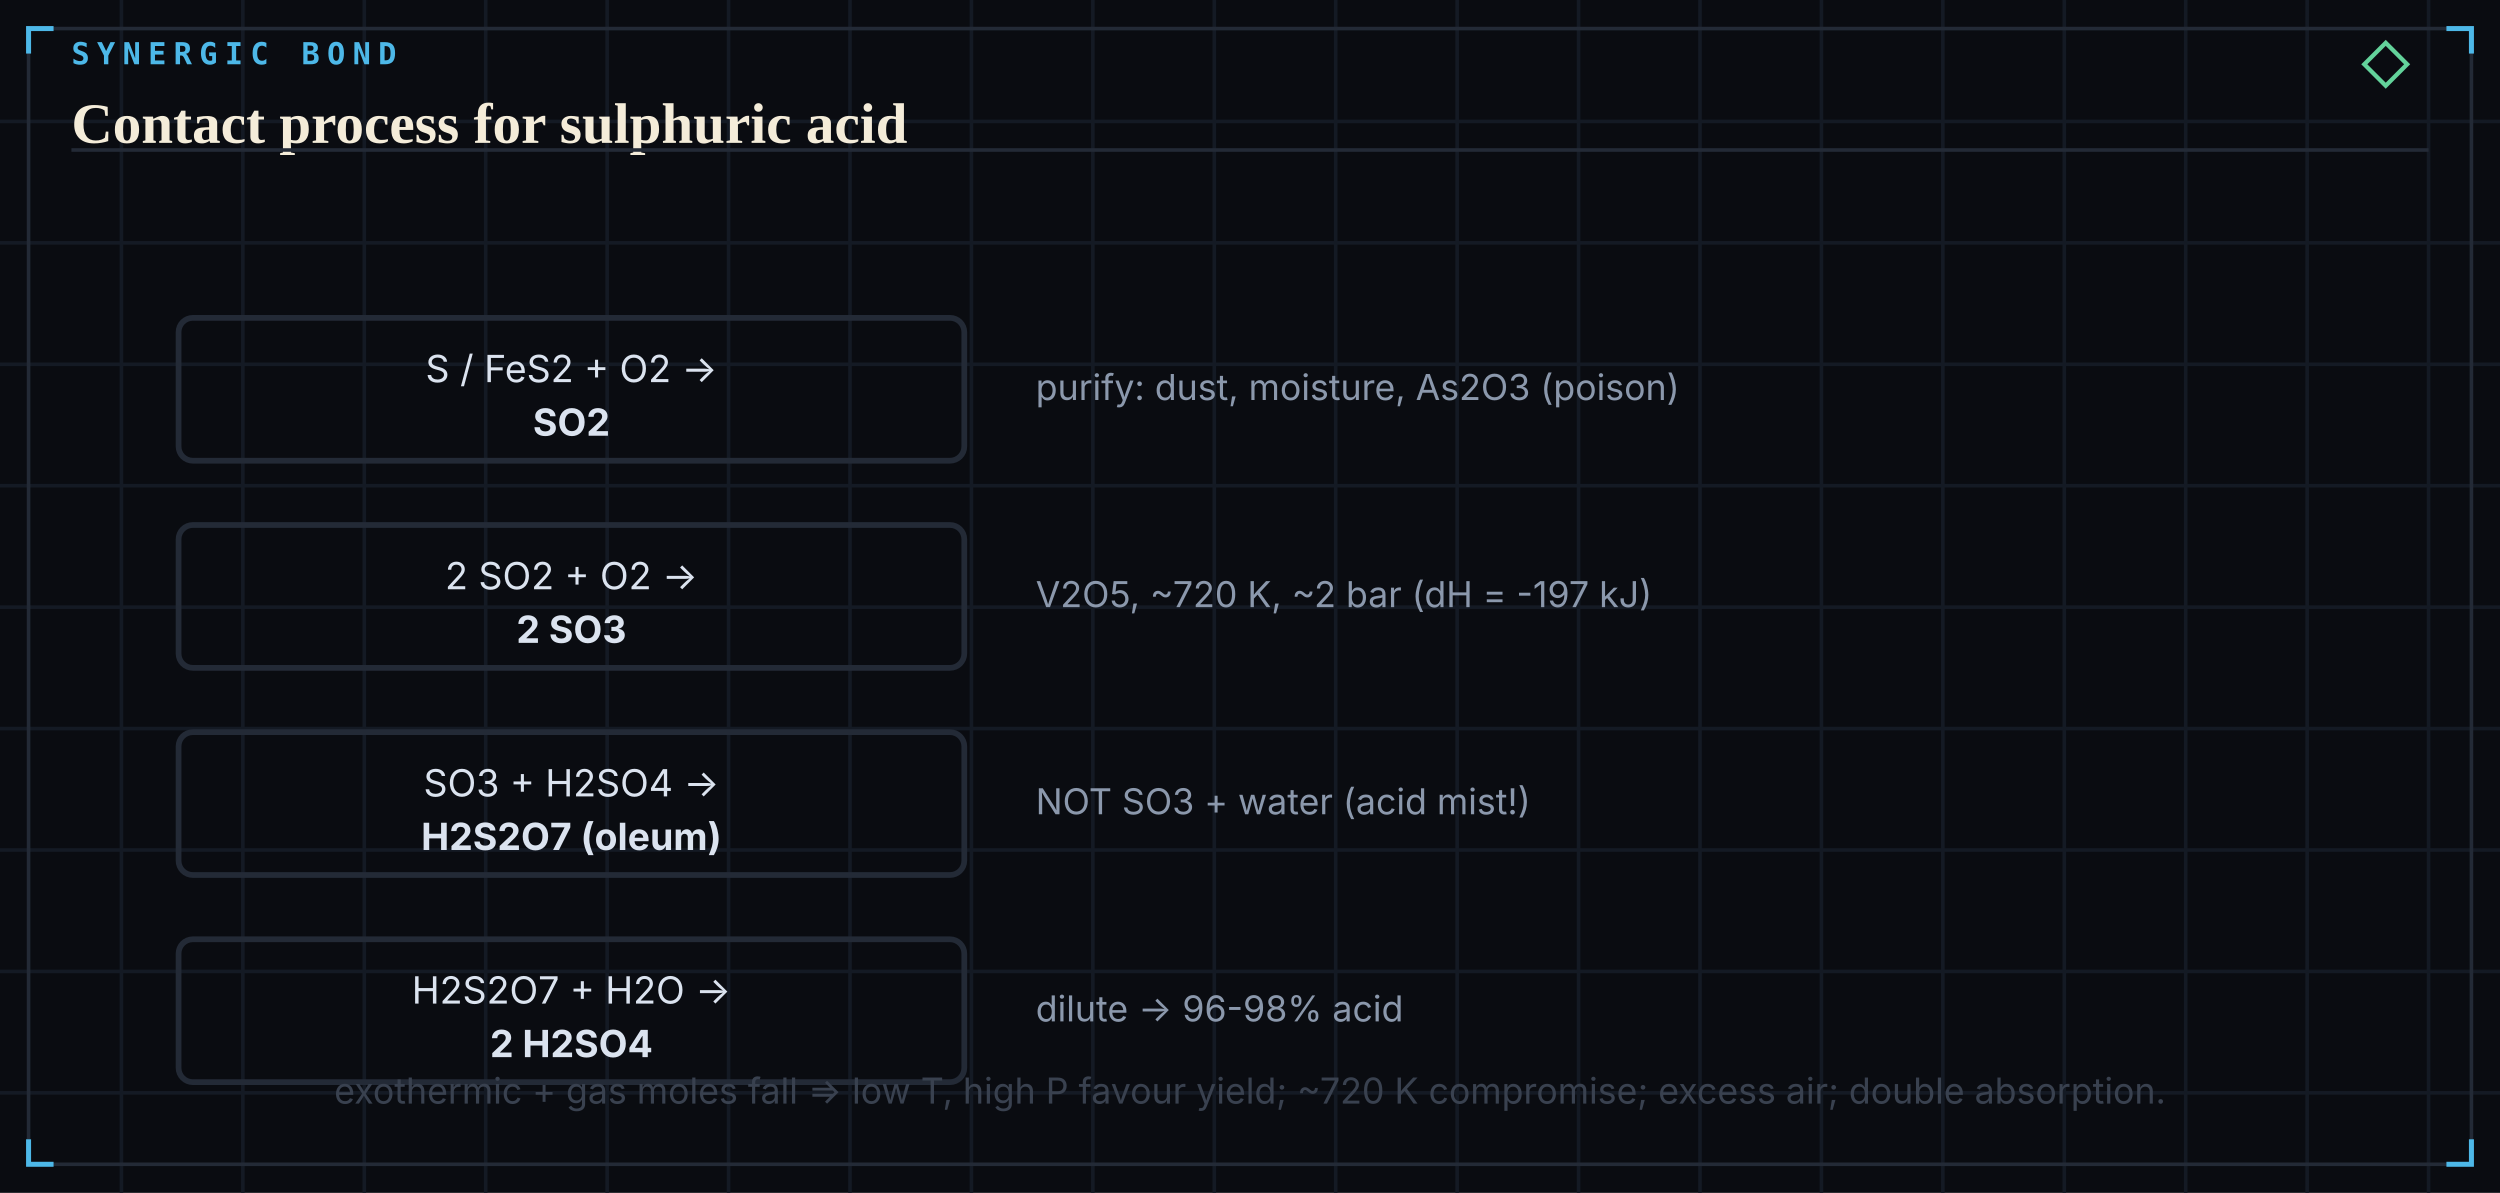
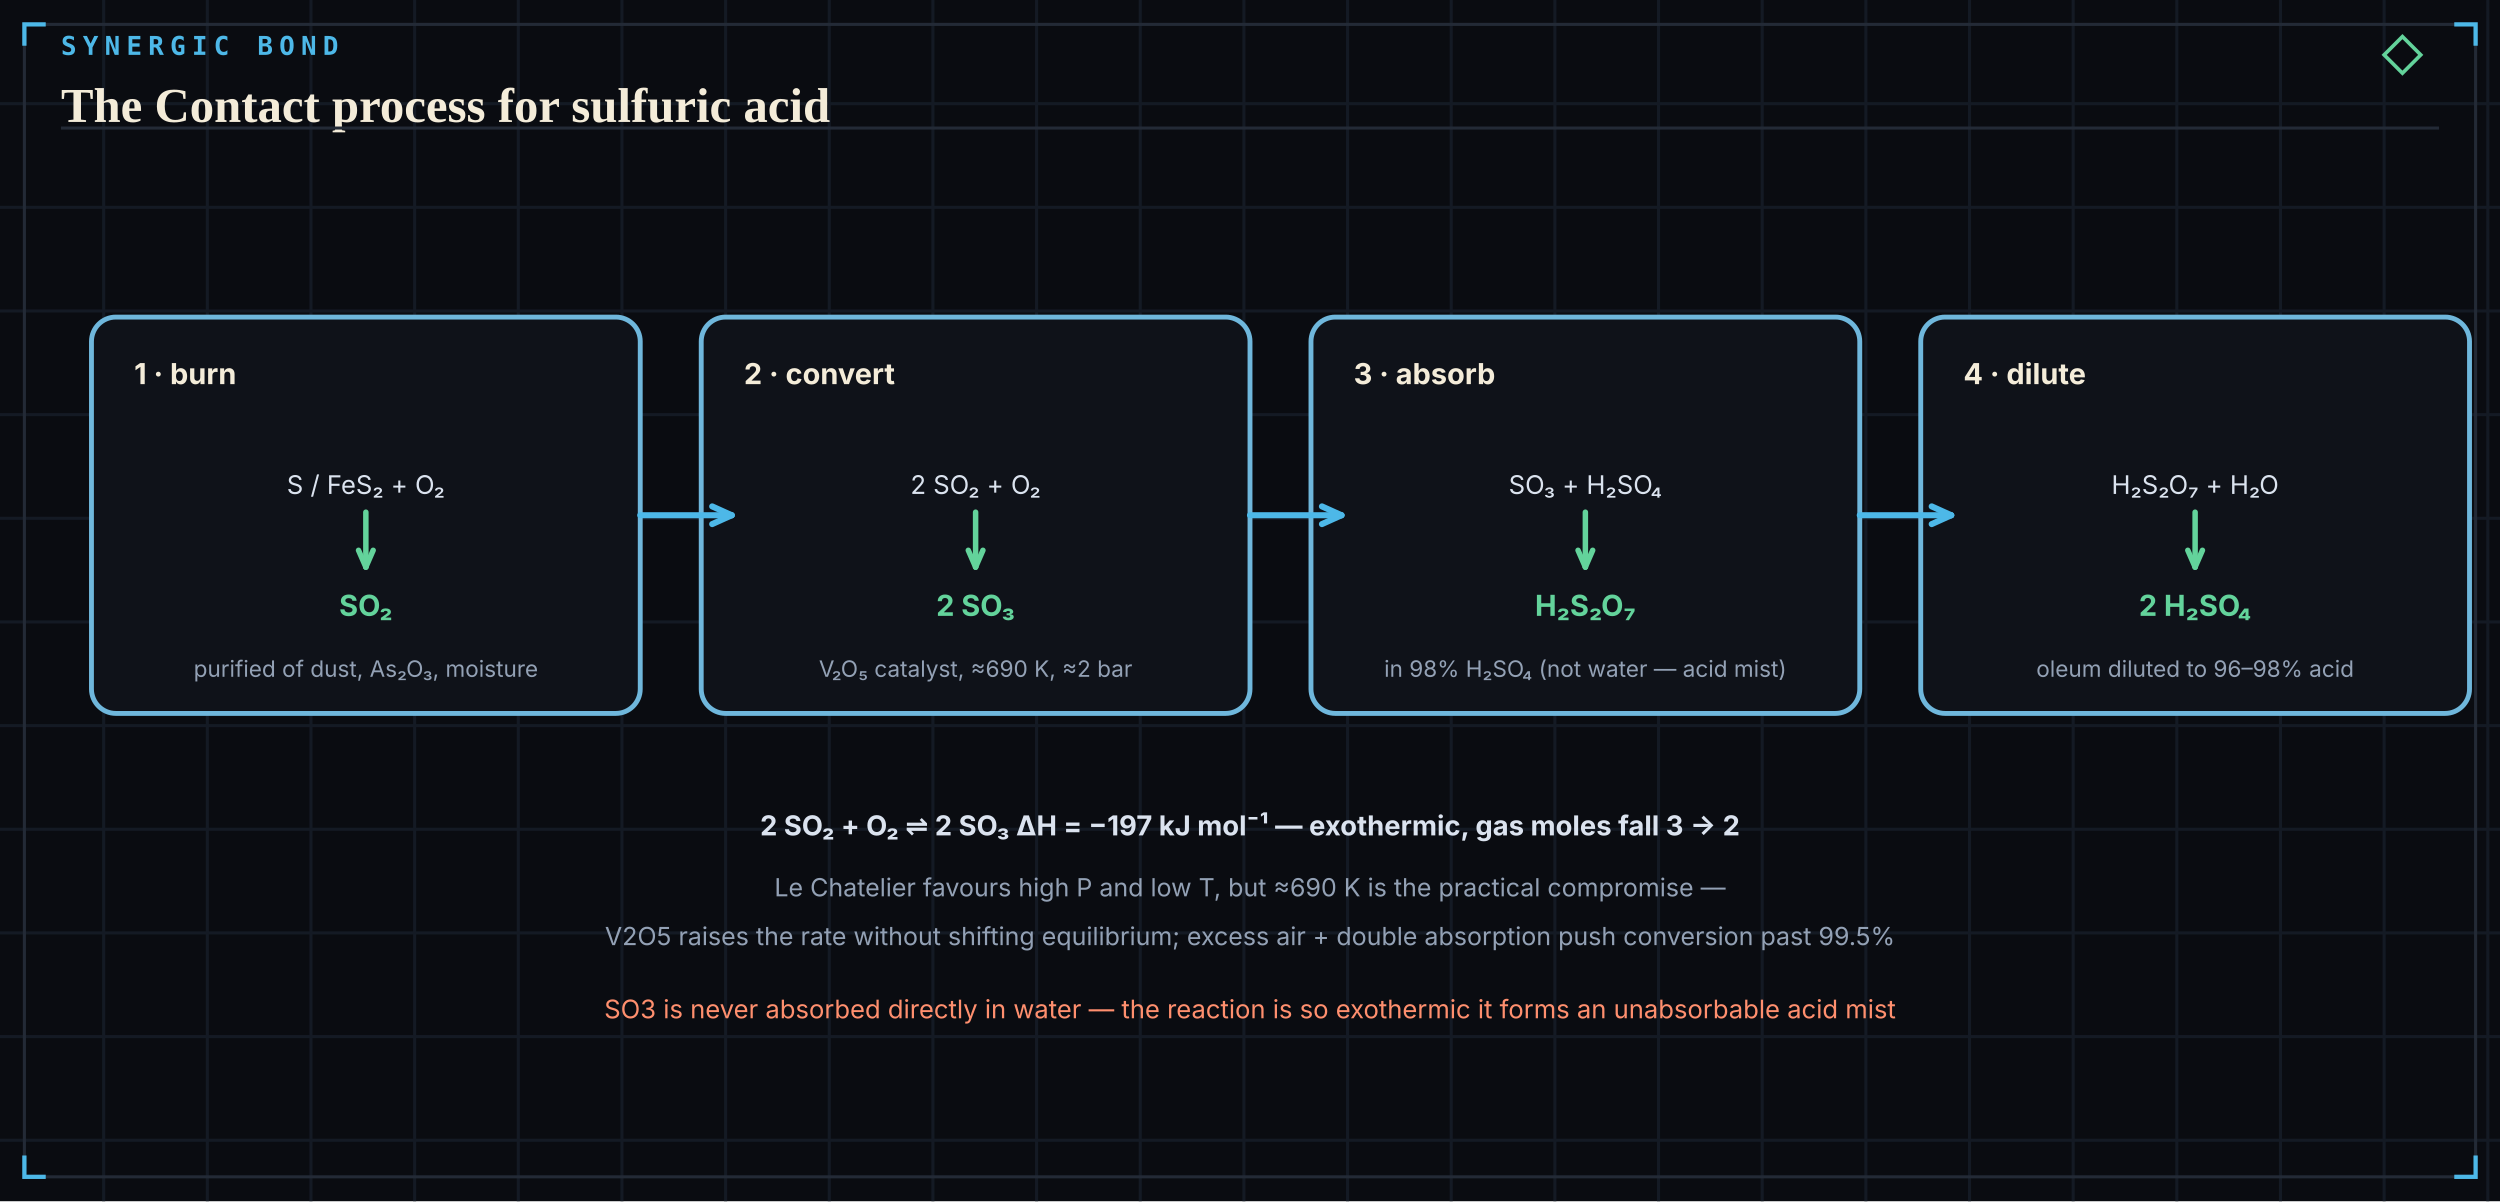
- <svg xmlns="http://www.w3.org/2000/svg" width="700" height="334" viewBox="0 0 700 334" font-family="'Inter','Helvetica Neue',Arial,'DejaVu Sans',sans-serif">
-   <rect width="700" height="334" fill="#0a0c11" />
+ <svg xmlns="http://www.w3.org/2000/svg" width="820" height="394" viewBox="0 0 820 394" font-family="'Inter','Helvetica Neue',Arial,'DejaVu Sans',sans-serif">
+   <rect width="820" height="394" fill="#0a0c11" />
  <g stroke="#141a24" stroke-width="1">
-     <line x1="34" y1="0" x2="34" y2="334" />
-     <line x1="68" y1="0" x2="68" y2="334" />
-     <line x1="102" y1="0" x2="102" y2="334" />
-     <line x1="136" y1="0" x2="136" y2="334" />
-     <line x1="170" y1="0" x2="170" y2="334" />
-     <line x1="204" y1="0" x2="204" y2="334" />
-     <line x1="238" y1="0" x2="238" y2="334" />
-     <line x1="272" y1="0" x2="272" y2="334" />
-     <line x1="306" y1="0" x2="306" y2="334" />
-     <line x1="340" y1="0" x2="340" y2="334" />
-     <line x1="374" y1="0" x2="374" y2="334" />
-     <line x1="408" y1="0" x2="408" y2="334" />
-     <line x1="442" y1="0" x2="442" y2="334" />
-     <line x1="476" y1="0" x2="476" y2="334" />
-     <line x1="510" y1="0" x2="510" y2="334" />
-     <line x1="544" y1="0" x2="544" y2="334" />
-     <line x1="578" y1="0" x2="578" y2="334" />
-     <line x1="612" y1="0" x2="612" y2="334" />
-     <line x1="646" y1="0" x2="646" y2="334" />
-     <line x1="680" y1="0" x2="680" y2="334" />
-     <line x1="0" y1="34" x2="700" y2="34" />
-     <line x1="0" y1="68" x2="700" y2="68" />
-     <line x1="0" y1="102" x2="700" y2="102" />
-     <line x1="0" y1="136" x2="700" y2="136" />
-     <line x1="0" y1="170" x2="700" y2="170" />
-     <line x1="0" y1="204" x2="700" y2="204" />
-     <line x1="0" y1="238" x2="700" y2="238" />
-     <line x1="0" y1="272" x2="700" y2="272" />
-     <line x1="0" y1="306" x2="700" y2="306" />
+     <line x1="34" y1="0" x2="34" y2="394" />
+     <line x1="68" y1="0" x2="68" y2="394" />
+     <line x1="102" y1="0" x2="102" y2="394" />
+     <line x1="136" y1="0" x2="136" y2="394" />
+     <line x1="170" y1="0" x2="170" y2="394" />
+     <line x1="204" y1="0" x2="204" y2="394" />
+     <line x1="238" y1="0" x2="238" y2="394" />
+     <line x1="272" y1="0" x2="272" y2="394" />
+     <line x1="306" y1="0" x2="306" y2="394" />
+     <line x1="340" y1="0" x2="340" y2="394" />
+     <line x1="374" y1="0" x2="374" y2="394" />
+     <line x1="408" y1="0" x2="408" y2="394" />
+     <line x1="442" y1="0" x2="442" y2="394" />
+     <line x1="476" y1="0" x2="476" y2="394" />
+     <line x1="510" y1="0" x2="510" y2="394" />
+     <line x1="544" y1="0" x2="544" y2="394" />
+     <line x1="578" y1="0" x2="578" y2="394" />
+     <line x1="612" y1="0" x2="612" y2="394" />
+     <line x1="646" y1="0" x2="646" y2="394" />
+     <line x1="680" y1="0" x2="680" y2="394" />
+     <line x1="714" y1="0" x2="714" y2="394" />
+     <line x1="748" y1="0" x2="748" y2="394" />
+     <line x1="782" y1="0" x2="782" y2="394" />
+     <line x1="816" y1="0" x2="816" y2="394" />
+     <line x1="0" y1="34" x2="820" y2="34" />
+     <line x1="0" y1="68" x2="820" y2="68" />
+     <line x1="0" y1="102" x2="820" y2="102" />
+     <line x1="0" y1="136" x2="820" y2="136" />
+     <line x1="0" y1="170" x2="820" y2="170" />
+     <line x1="0" y1="204" x2="820" y2="204" />
+     <line x1="0" y1="238" x2="820" y2="238" />
+     <line x1="0" y1="272" x2="820" y2="272" />
+     <line x1="0" y1="306" x2="820" y2="306" />
+     <line x1="0" y1="340" x2="820" y2="340" />
+     <line x1="0" y1="374" x2="820" y2="374" />
  </g>
-   <rect x="8" y="8" width="684" height="318" fill="none" stroke="#232a36" stroke-width="1" />
+   <rect x="8" y="8" width="804" height="378" fill="none" stroke="#232a36" stroke-width="1" />
  <path d="M 8 15 L 8 8 L 15 8" stroke="#4db8e8" stroke-width="1.4" fill="none" />
-   <path d="M 692 15 L 692 8 L 685 8" stroke="#4db8e8" stroke-width="1.4" fill="none" />
-   <path d="M 8 319 L 8 326 L 15 326" stroke="#4db8e8" stroke-width="1.4" fill="none" />
-   <path d="M 692 319 L 692 326 L 685 326" stroke="#4db8e8" stroke-width="1.4" fill="none" />
+   <path d="M 812 15 L 812 8 L 805 8" stroke="#4db8e8" stroke-width="1.4" fill="none" />
+   <path d="M 8 379 L 8 386 L 15 386" stroke="#4db8e8" stroke-width="1.4" fill="none" />
+   <path d="M 812 379 L 812 386 L 805 386" stroke="#4db8e8" stroke-width="1.4" fill="none" />
  <text x="20" y="18" font-size="8.5" font-weight="bold" fill="#4db8e8" text-anchor="start" font-family="'SF Mono','DejaVu Sans Mono',ui-monospace,Menlo,monospace" letter-spacing="0.24em">SYNERGIC BOND</text>
-   <path d="M 668 12 l 6 6 l -6 6 l -6 -6 z" fill="none" stroke="#63d39b" stroke-width="1.2" />
-   <text x="20" y="40" font-size="16" font-weight="bold" fill="#f4ecd9" text-anchor="start" font-family="'Georgia','Times New Roman',serif">Contact process for sulphuric acid</text>
-   <line x1="20" y1="42" x2="680" y2="42" stroke="#232a36" stroke-width="1" />
+   <path d="M 788 12 l 6 6 l -6 6 l -6 -6 z" fill="none" stroke="#63d39b" stroke-width="1.2" />
+   <text x="20" y="40" font-size="16" font-weight="bold" fill="#f4ecd9" text-anchor="start" font-family="'Georgia','Times New Roman',serif">The Contact process for sulfuric acid</text>
+   <line x1="20" y1="42" x2="800" y2="42" stroke="#232a36" stroke-width="1" />
  <g transform="translate(0,34)">
-     <rect x="50" y="55" width="220" height="40" rx="4" fill="none" stroke="#232a36" stroke-width="1.6" />
-     <text x="160.0" y="73.0" font-size="10.5" font-weight="normal" fill="#dbe3ef" text-anchor="middle">S / FeS2 + O2  -&gt;</text>
-     <text x="160.0" y="88.0" font-size="10.5" font-weight="bold" fill="#dbe3ef" text-anchor="middle">SO2</text>
-     <text x="290.0" y="78.0" font-size="10" font-weight="normal" fill="#8b98ac" text-anchor="start">purify: dust, moisture, As2O3 (poison)</text>
-     <rect x="50" y="113" width="220" height="40" rx="4" fill="none" stroke="#232a36" stroke-width="1.6" />
-     <text x="160.0" y="131.0" font-size="10.5" font-weight="normal" fill="#dbe3ef" text-anchor="middle">2 SO2 + O2  -&gt;</text>
-     <text x="160.0" y="146.0" font-size="10.5" font-weight="bold" fill="#dbe3ef" text-anchor="middle">2 SO3</text>
-     <text x="290.0" y="136.0" font-size="10" font-weight="normal" fill="#8b98ac" text-anchor="start">V2O5, ~720 K, ~2 bar  (dH = -197 kJ)</text>
-     <rect x="50" y="171" width="220" height="40" rx="4" fill="none" stroke="#232a36" stroke-width="1.6" />
-     <text x="160.0" y="189.0" font-size="10.5" font-weight="normal" fill="#dbe3ef" text-anchor="middle">SO3 + H2SO4  -&gt;</text>
-     <text x="160.0" y="204.0" font-size="10.5" font-weight="bold" fill="#dbe3ef" text-anchor="middle">H2S2O7 (oleum)</text>
-     <text x="290.0" y="194.0" font-size="10" font-weight="normal" fill="#8b98ac" text-anchor="start">NOT SO3 + water (acid mist!)</text>
-     <rect x="50" y="229" width="220" height="40" rx="4" fill="none" stroke="#232a36" stroke-width="1.6" />
-     <text x="160.0" y="247.0" font-size="10.5" font-weight="normal" fill="#dbe3ef" text-anchor="middle">H2S2O7 + H2O  -&gt;</text>
-     <text x="160.0" y="262.0" font-size="10.5" font-weight="bold" fill="#dbe3ef" text-anchor="middle">2 H2SO4</text>
-     <text x="290.0" y="252.0" font-size="10" font-weight="normal" fill="#8b98ac" text-anchor="start">dilute -&gt; 96-98% acid</text>
-     <text x="350.0" y="275.0" font-size="10" font-weight="normal" fill="#39414f" text-anchor="middle">exothermic + gas moles fall  =&gt;  low T, high P favour yield; ~720 K compromise; excess air; double absorption.</text>
+     <rect x="30" y="70" width="180" height="130" rx="8" fill="#0f1219" stroke="#6fb7dc" stroke-width="1.6" />
+     <text x="44.0" y="92.0" font-size="9.5" font-weight="bold" fill="#f4ecd9" text-anchor="start">1 · burn</text>
+     <text x="120.0" y="128.0" font-size="8.4" font-weight="normal" fill="#dbe3ef" text-anchor="middle">S / FeS₂ + O₂</text>
+     <line x1="120.0" y1="134.0" x2="120.0" y2="152.0" stroke="#63d39b" stroke-width="1.8" stroke-linecap="round" />
+     <line x1="120.0" y1="152.0" x2="122.4" y2="146.5" stroke="#63d39b" stroke-width="1.8" stroke-linecap="round" />
+     <line x1="120.0" y1="152.0" x2="117.6" y2="146.5" stroke="#63d39b" stroke-width="1.8" stroke-linecap="round" />
+     <text x="120.0" y="168.0" font-size="9.5" font-weight="bold" fill="#63d39b" text-anchor="middle">SO₂</text>
+     <text x="120.0" y="188.0" font-size="7.4" font-weight="normal" fill="#93a1b5" text-anchor="middle">purified of dust, As₂O₃, moisture</text>
+     <rect x="230" y="70" width="180" height="130" rx="8" fill="#0f1219" stroke="#6fb7dc" stroke-width="1.6" />
+     <text x="244.0" y="92.0" font-size="9.5" font-weight="bold" fill="#f4ecd9" text-anchor="start">2 · convert</text>
+     <text x="320.0" y="128.0" font-size="8.4" font-weight="normal" fill="#dbe3ef" text-anchor="middle">2 SO₂ + O₂</text>
+     <line x1="320.0" y1="134.0" x2="320.0" y2="152.0" stroke="#63d39b" stroke-width="1.8" stroke-linecap="round" />
+     <line x1="320.0" y1="152.0" x2="322.4" y2="146.5" stroke="#63d39b" stroke-width="1.8" stroke-linecap="round" />
+     <line x1="320.0" y1="152.0" x2="317.6" y2="146.5" stroke="#63d39b" stroke-width="1.8" stroke-linecap="round" />
+     <text x="320.0" y="168.0" font-size="9.5" font-weight="bold" fill="#63d39b" text-anchor="middle">2 SO₃</text>
+     <text x="320.0" y="188.0" font-size="7.4" font-weight="normal" fill="#93a1b5" text-anchor="middle">V₂O₅ catalyst, ≈690 K, ≈2 bar</text>
+     <rect x="430" y="70" width="180" height="130" rx="8" fill="#0f1219" stroke="#6fb7dc" stroke-width="1.6" />
+     <text x="444.0" y="92.0" font-size="9.5" font-weight="bold" fill="#f4ecd9" text-anchor="start">3 · absorb</text>
+     <text x="520.0" y="128.0" font-size="8.4" font-weight="normal" fill="#dbe3ef" text-anchor="middle">SO₃ + H₂SO₄</text>
+     <line x1="520.0" y1="134.0" x2="520.0" y2="152.0" stroke="#63d39b" stroke-width="1.8" stroke-linecap="round" />
+     <line x1="520.0" y1="152.0" x2="522.4" y2="146.5" stroke="#63d39b" stroke-width="1.8" stroke-linecap="round" />
+     <line x1="520.0" y1="152.0" x2="517.6" y2="146.5" stroke="#63d39b" stroke-width="1.8" stroke-linecap="round" />
+     <text x="520.0" y="168.0" font-size="9.5" font-weight="bold" fill="#63d39b" text-anchor="middle">H₂S₂O₇</text>
+     <text x="520.0" y="188.0" font-size="7.4" font-weight="normal" fill="#93a1b5" text-anchor="middle">in 98% H₂SO₄ (not water — acid mist)</text>
+     <rect x="630" y="70" width="180" height="130" rx="8" fill="#0f1219" stroke="#6fb7dc" stroke-width="1.6" />
+     <text x="644.0" y="92.0" font-size="9.5" font-weight="bold" fill="#f4ecd9" text-anchor="start">4 · dilute</text>
+     <text x="720.0" y="128.0" font-size="8.4" font-weight="normal" fill="#dbe3ef" text-anchor="middle">H₂S₂O₇ + H₂O</text>
+     <line x1="720.0" y1="134.0" x2="720.0" y2="152.0" stroke="#63d39b" stroke-width="1.8" stroke-linecap="round" />
+     <line x1="720.0" y1="152.0" x2="722.4" y2="146.5" stroke="#63d39b" stroke-width="1.8" stroke-linecap="round" />
+     <line x1="720.0" y1="152.0" x2="717.6" y2="146.5" stroke="#63d39b" stroke-width="1.8" stroke-linecap="round" />
+     <text x="720.0" y="168.0" font-size="9.5" font-weight="bold" fill="#63d39b" text-anchor="middle">2 H₂SO₄</text>
+     <text x="720.0" y="188.0" font-size="7.4" font-weight="normal" fill="#93a1b5" text-anchor="middle">oleum diluted to 96–98% acid</text>
+     <line x1="210.0" y1="135.0" x2="240.0" y2="135.0" stroke="#4db8e8" stroke-width="2" stroke-linecap="round" />
+     <line x1="240.0" y1="135.0" x2="233.6" y2="132.1" stroke="#4db8e8" stroke-width="2" stroke-linecap="round" />
+     <line x1="240.0" y1="135.0" x2="233.6" y2="137.9" stroke="#4db8e8" stroke-width="2" stroke-linecap="round" />
+     <line x1="410.0" y1="135.0" x2="440.0" y2="135.0" stroke="#4db8e8" stroke-width="2" stroke-linecap="round" />
+     <line x1="440.0" y1="135.0" x2="433.6" y2="132.1" stroke="#4db8e8" stroke-width="2" stroke-linecap="round" />
+     <line x1="440.0" y1="135.0" x2="433.6" y2="137.9" stroke="#4db8e8" stroke-width="2" stroke-linecap="round" />
+     <line x1="610.0" y1="135.0" x2="640.0" y2="135.0" stroke="#4db8e8" stroke-width="2" stroke-linecap="round" />
+     <line x1="640.0" y1="135.0" x2="633.6" y2="132.1" stroke="#4db8e8" stroke-width="2" stroke-linecap="round" />
+     <line x1="640.0" y1="135.0" x2="633.6" y2="137.9" stroke="#4db8e8" stroke-width="2" stroke-linecap="round" />
+     <text x="410.0" y="240.0" font-size="9" font-weight="bold" fill="#dbe3ef" text-anchor="middle">2 SO₂ + O₂ ⇌ 2 SO₃   ΔH = −197 kJ mol⁻¹ — exothermic, gas moles fall 3 → 2</text>
+     <text x="410.0" y="260.0" font-size="8.2" font-weight="normal" fill="#93a1b5" text-anchor="middle">Le Chatelier favours high P and low T, but ≈690 K is the practical compromise —</text>
+     <text x="410.0" y="276.0" font-size="8.2" font-weight="normal" fill="#93a1b5" text-anchor="middle">V2O5 raises the rate without shifting equilibrium; excess air + double absorption push conversion past 99.5%</text>
+     <text x="410.0" y="300.0" font-size="8.4" font-weight="normal" fill="#ff8f6e" text-anchor="middle">SO3 is never absorbed directly in water — the reaction is so exothermic it forms an unabsorbable acid mist</text>
  </g>
</svg>
